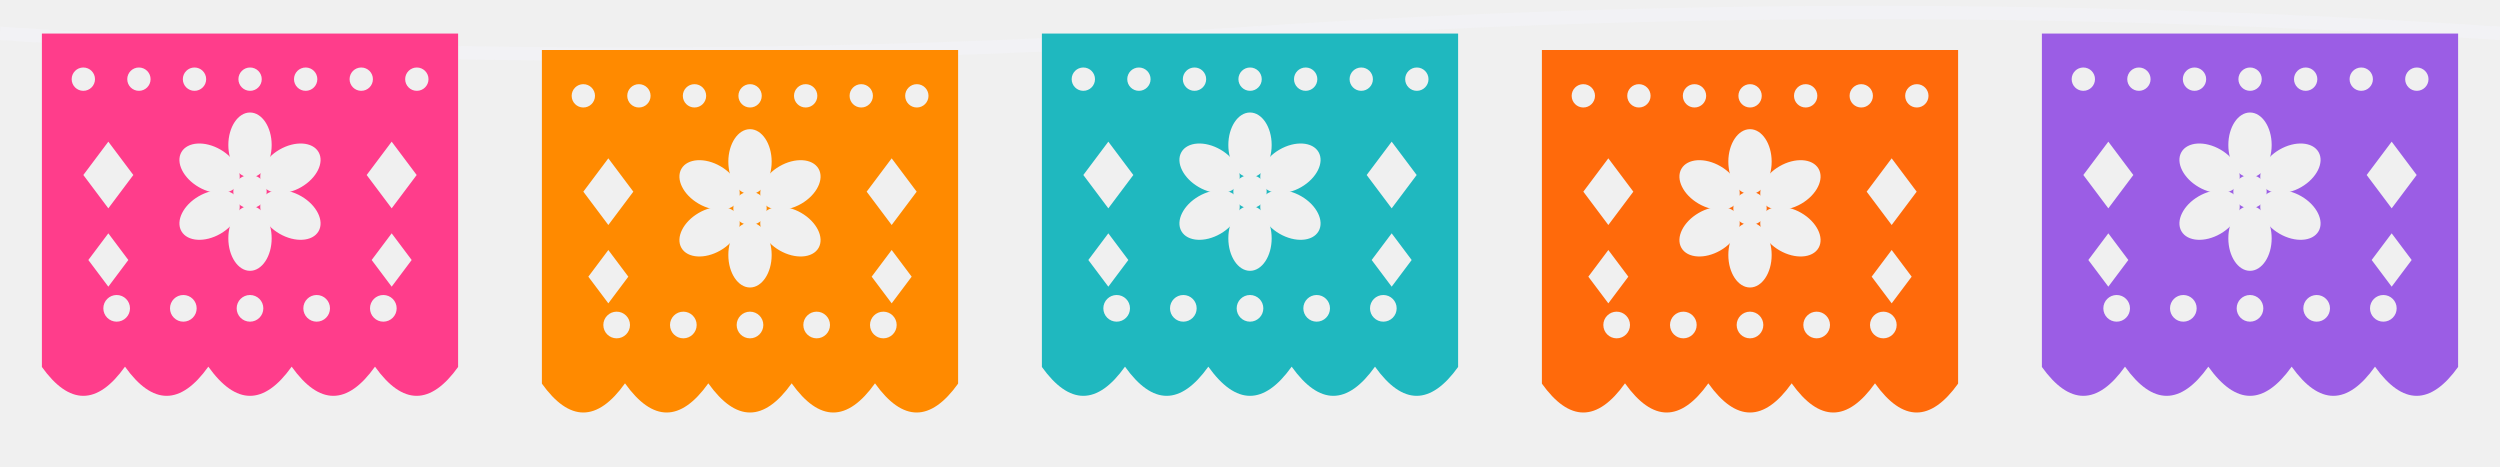
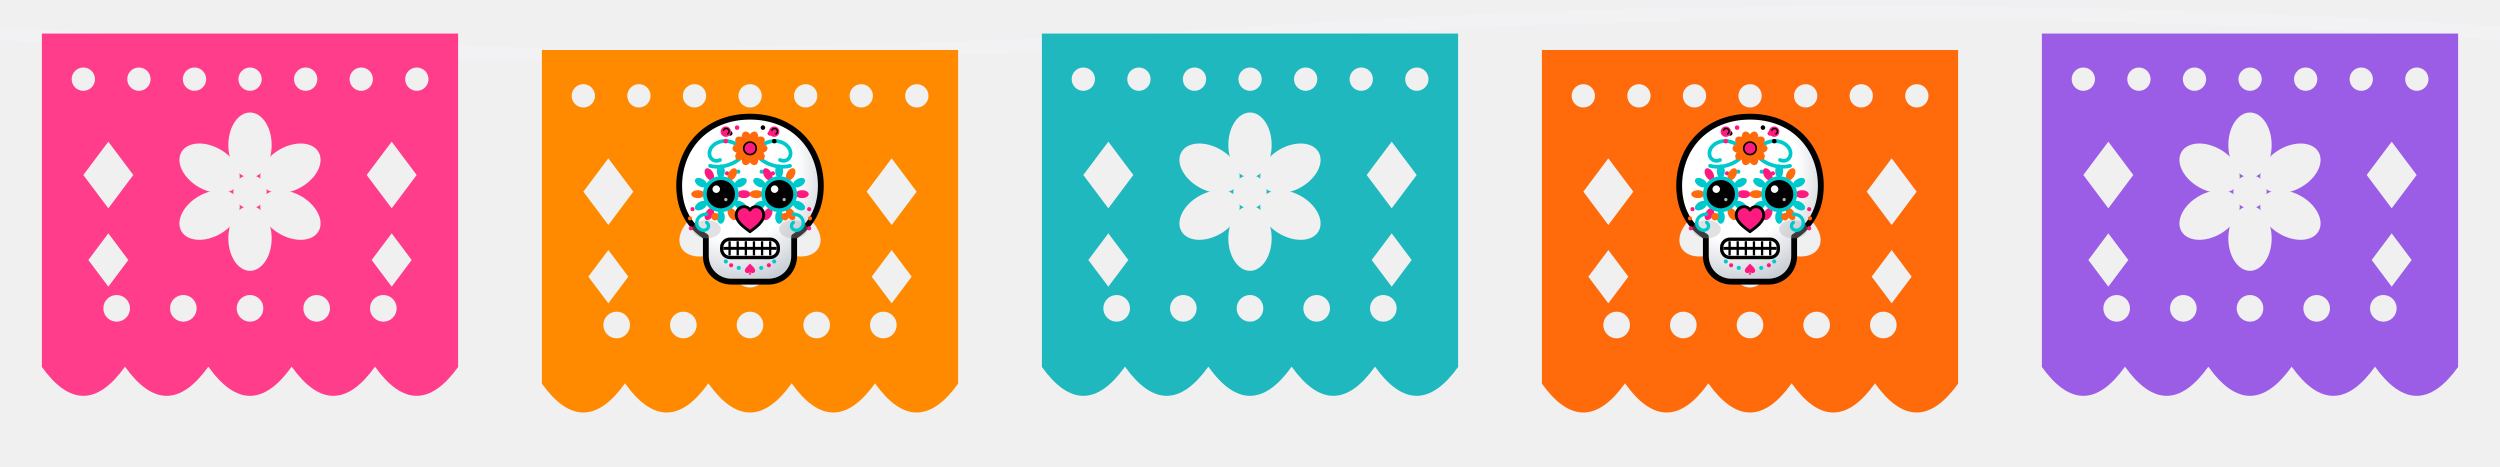
- <svg xmlns="http://www.w3.org/2000/svg" viewBox="0 0 300 56" width="300" height="56">
+ <svg xmlns="http://www.w3.org/2000/svg" xmlns:xlink="http://www.w3.org/1999/xlink" viewBox="0 0 300 56" width="300" height="56">
+   <defs data-cv="1">
+     <radialGradient id="cv-bone" cx="40%" cy="32%" r="70%">
+       <stop offset="0" stop-color="#fff" />
+       <stop offset=".62" stop-color="#fff" />
+       <stop offset="1" stop-color="#C9CED6" />
+     </radialGradient>
+     <symbol id="calavera" viewBox="0 0 40 44">
+       <path d="M20 2C9.6 2 3 9.4 3 18.6c0 5.8 2.6 9.8 6.4 12.2v4.6c0 3.6 2.8 6.2 6.2 6.2h8.8c3.4 0 6.2-2.6 6.2-6.2v-4.6c3.8-2.4 6.4-6.4 6.4-12.2C37 9.4 30.4 2 20 2Z" fill="url(#cv-bone)" stroke="#000" stroke-width="1.4" stroke-linejoin="round" />
+       <ellipse cx="9.6" cy="29" rx="3.4" ry="2.2" fill="#A7A9AC" opacity=".35" />
+       <ellipse cx="30.4" cy="29" rx="3.4" ry="2.2" fill="#A7A9AC" opacity=".35" />
+       <ellipse cx="13.4" cy="6.6" rx="5" ry="2.2" transform="rotate(-24 13.4 6.6)" fill="#fff" opacity=".85" />
+       <g fill="none" stroke="#00C9CD" stroke-width=".9" stroke-linecap="round">
+         <path d="M17.6 9.4C15.6 7.2 12 7.4 10.6 9.6C9.6 11.4 11 13.2 12.8 12.4" />
+         <path d="M 22.4 9.4 C 24.4 7.2 28 7.4 29.4 9.6 C 30.4 11.4 29 13.2 27.2 12.4" />
+         <path d="M17.4 12.2C15.4 13.8 12.6 14.4 10.4 13.8" />
+         <path d="M 22.6 12.2 C 24.6 13.8 27.4 14.4 29.6 13.8" />
+       </g>
+       <circle cx="14.17" cy="7.88" r="0.55" fill="#FF1A7F" />
+       <circle cx="15.25" cy="6.01" r="0.55" fill="#000" />
+       <circle cx="16.9" cy="4.63" r="0.55" fill="#FF1A7F" />
+       <circle cx="23.1" cy="4.63" r="0.55" fill="#000" />
+       <circle cx="24.75" cy="6.01" r="0.55" fill="#FF1A7F" />
+       <circle cx="25.83" cy="7.88" r="0.55" fill="#000" />
+       <circle cx="14.5" cy="15.6" r="0.5" fill="#FF1A7F" />
+       <circle cx="17.2" cy="15.2" r="0.5" fill="#00C9CD" />
+       <circle cx="22.8" cy="15.2" r="0.5" fill="#00C9CD" />
+       <circle cx="25.5" cy="15.6" r="0.5" fill="#FF1A7F" />
+       <ellipse cx="22.5" cy="9.6" rx="1.15" ry="1.7" transform="rotate(90 22.5 9.6)" fill="#FF6A0B" />
+       <ellipse cx="22.02" cy="11.07" rx="1.15" ry="1.7" transform="rotate(126 22.02 11.07)" fill="#FF6A0B" />
+       <ellipse cx="20.77" cy="11.98" rx="1.15" ry="1.7" transform="rotate(162 20.77 11.98)" fill="#FF6A0B" />
+       <ellipse cx="19.23" cy="11.98" rx="1.15" ry="1.7" transform="rotate(198 19.23 11.98)" fill="#FF6A0B" />
+       <ellipse cx="17.98" cy="11.07" rx="1.15" ry="1.7" transform="rotate(234 17.98 11.07)" fill="#FF6A0B" />
+       <ellipse cx="17.5" cy="9.6" rx="1.15" ry="1.7" transform="rotate(270 17.5 9.6)" fill="#FF6A0B" />
+       <ellipse cx="17.98" cy="8.13" rx="1.15" ry="1.7" transform="rotate(306 17.98 8.13)" fill="#FF6A0B" />
+       <ellipse cx="19.23" cy="7.22" rx="1.15" ry="1.7" transform="rotate(342 19.23 7.22)" fill="#FF6A0B" />
+       <ellipse cx="20.77" cy="7.22" rx="1.15" ry="1.7" transform="rotate(378 20.77 7.22)" fill="#FF6A0B" />
+       <ellipse cx="22.02" cy="8.13" rx="1.15" ry="1.7" transform="rotate(414 22.02 8.13)" fill="#FF6A0B" />
+       <circle cx="20" cy="9.6" r="1.5" fill="#FF1A7F" stroke="#000" stroke-width=".4" />
+       <circle cx="14.2" cy="5.6" r="1.25" fill="#FF1A7F" />
+       <path d="M13.6 5.4a.7.7 0 1 1 .9.8" fill="none" stroke="#000" stroke-width=".35" />
+       <circle cx="25.8" cy="5.6" r="1.25" fill="#FF1A7F" />
+       <path d="M25.2 5.4a.7.7 0 1 1 .9.8" fill="none" stroke="#000" stroke-width=".35" />
+       <ellipse cx="18.5" cy="20.6" rx="0.95" ry="1.6" transform="rotate(90 18.5 20.6)" fill="#FF1A7F" />
+       <ellipse cx="17.76" cy="23.35" rx="0.95" ry="1.6" transform="rotate(120 17.76 23.35)" fill="#00C9CD" />
+       <ellipse cx="15.75" cy="25.36" rx="0.95" ry="1.6" transform="rotate(150 15.75 25.36)" fill="#FF6A0B" />
+       <ellipse cx="13" cy="26.1" rx="0.95" ry="1.6" transform="rotate(180 13 26.1)" fill="#00C9CD" />
+       <ellipse cx="10.25" cy="25.36" rx="0.95" ry="1.6" transform="rotate(210 10.25 25.36)" fill="#FF1A7F" />
+       <ellipse cx="8.24" cy="23.35" rx="0.95" ry="1.6" transform="rotate(240 8.24 23.35)" fill="#00C9CD" />
+       <ellipse cx="7.5" cy="20.6" rx="0.95" ry="1.6" transform="rotate(270 7.5 20.6)" fill="#FF6A0B" />
+       <ellipse cx="8.24" cy="17.85" rx="0.95" ry="1.6" transform="rotate(300 8.24 17.85)" fill="#00C9CD" />
+       <ellipse cx="10.25" cy="15.84" rx="0.95" ry="1.6" transform="rotate(330 10.25 15.84)" fill="#FF1A7F" />
+       <ellipse cx="13" cy="15.1" rx="0.95" ry="1.6" transform="rotate(360 13 15.1)" fill="#00C9CD" />
+       <ellipse cx="15.75" cy="15.84" rx="0.95" ry="1.6" transform="rotate(390 15.75 15.84)" fill="#FF6A0B" />
+       <ellipse cx="17.76" cy="17.85" rx="0.95" ry="1.6" transform="rotate(420 17.76 17.85)" fill="#00C9CD" />
+       <circle cx="13" cy="20.6" r="4.3" fill="#00C9CD" />
+       <circle cx="13" cy="20.6" r="3.4" fill="#000" />
+       <circle cx="11.9" cy="19.4" r=".9" fill="#fff" />
+       <circle cx="14.2" cy="21.9" r=".4" fill="#fff" opacity=".7" />
+       <ellipse cx="32.5" cy="20.6" rx="0.95" ry="1.6" transform="rotate(90 32.5 20.6)" fill="#FF1A7F" />
+       <ellipse cx="31.76" cy="23.35" rx="0.95" ry="1.6" transform="rotate(120 31.76 23.35)" fill="#00C9CD" />
+       <ellipse cx="29.75" cy="25.36" rx="0.95" ry="1.6" transform="rotate(150 29.75 25.36)" fill="#FF6A0B" />
+       <ellipse cx="27" cy="26.1" rx="0.95" ry="1.6" transform="rotate(180 27 26.1)" fill="#00C9CD" />
+       <ellipse cx="24.25" cy="25.36" rx="0.95" ry="1.6" transform="rotate(210 24.25 25.36)" fill="#FF1A7F" />
+       <ellipse cx="22.24" cy="23.35" rx="0.95" ry="1.6" transform="rotate(240 22.24 23.35)" fill="#00C9CD" />
+       <ellipse cx="21.5" cy="20.6" rx="0.95" ry="1.6" transform="rotate(270 21.5 20.6)" fill="#FF6A0B" />
+       <ellipse cx="22.24" cy="17.85" rx="0.95" ry="1.6" transform="rotate(300 22.24 17.85)" fill="#00C9CD" />
+       <ellipse cx="24.25" cy="15.84" rx="0.95" ry="1.6" transform="rotate(330 24.25 15.84)" fill="#FF1A7F" />
+       <ellipse cx="27" cy="15.1" rx="0.95" ry="1.6" transform="rotate(360 27 15.1)" fill="#00C9CD" />
+       <ellipse cx="29.75" cy="15.84" rx="0.95" ry="1.6" transform="rotate(390 29.75 15.84)" fill="#FF6A0B" />
+       <ellipse cx="31.76" cy="17.85" rx="0.95" ry="1.6" transform="rotate(420 31.76 17.85)" fill="#00C9CD" />
+       <circle cx="27" cy="20.6" r="4.3" fill="#00C9CD" />
+       <circle cx="27" cy="20.6" r="3.4" fill="#000" />
+       <circle cx="25.9" cy="19.4" r=".9" fill="#fff" />
+       <circle cx="28.2" cy="21.9" r=".4" fill="#fff" opacity=".7" />
+       <path d="M20 29.6c-1.3-1-3.3-2.3-3.3-4 0-1.2.9-2 1.9-2 .6 0 1.1.3 1.4.8.3-.5.8-.8 1.4-.8 1 0 1.9.8 1.9 2 0 1.7-2 3-3.3 4Z" fill="#FF1A7F" stroke="#000" stroke-width=".7" stroke-linejoin="round" />
+       <g fill="none" stroke="#00C9CD" stroke-width=".8" stroke-linecap="round">
+         <path d="M9.6 25.4C7 25.4 6.4 28.4 8.4 29.2C9.8 29.6 10.6 28.2 9.6 27.4" />
+         <path d="M 30.4 25.4 C 33 25.4 33.6 28.4 31.6 29.2 C 30.2 29.6 29.4 28.2 30.4 27.4" />
+       </g>
+       <circle cx="6.2" cy="24.2" r="0.5" fill="#FF1A7F" />
+       <circle cx="5.6" cy="26.4" r="0.5" fill="#FF6A0B" />
+       <circle cx="5.8" cy="28.8" r="0.5" fill="#FF1A7F" />
+       <circle cx="34.2" cy="24.2" r="0.5" fill="#FF1A7F" />
+       <circle cx="34.4" cy="26.4" r="0.5" fill="#FF6A0B" />
+       <circle cx="34.2" cy="28.8" r="0.5" fill="#FF1A7F" />
+       <circle cx="11.6" cy="26" r=".9" fill="#FF6A0B" />
+       <circle cx="28.4" cy="26" r=".9" fill="#FF6A0B" />
+       <rect x="13.2" y="31.4" width="13.6" height="4.4" rx="2" fill="#fff" stroke="#000" stroke-width=".8" />
+       <path d="M13.6 33.6H26.4" stroke="#000" stroke-width=".7" />
+       <path d="M15.1 31.9v3.4" stroke="#000" stroke-width=".55" />
+       <path d="M17.05 31.9v3.4" stroke="#000" stroke-width=".55" />
+       <path d="M19 31.9v3.4" stroke="#000" stroke-width=".55" />
+       <path d="M20.95 31.9v3.4" stroke="#000" stroke-width=".55" />
+       <path d="M22.9 31.9v3.4" stroke="#000" stroke-width=".55" />
+       <path d="M24.85 31.9v3.4" stroke="#000" stroke-width=".55" />
+       <circle cx="25.8" cy="36.75" r="0.5" fill="#00C9CD" />
+       <circle cx="24.53" cy="37.66" r="0.5" fill="#FF1A7F" />
+       <circle cx="22.7" cy="38.3" r="0.5" fill="#00C9CD" />
+       <circle cx="17.3" cy="38.3" r="0.5" fill="#00C9CD" />
+       <circle cx="15.47" cy="37.66" r="0.5" fill="#FF1A7F" />
+       <circle cx="14.2" cy="36.75" r="0.5" fill="#00C9CD" />
+       <path transform="translate(20 37.2) scale(.62) translate(-20 -37.2)" d="M20 37.3c-1 1.1-2 1.8-2 2.7 0 .6.5 1 1 1 .4 0 .7-.2.9-.5l-.4 1.1h1l-.4-1.1c.2.3.5.5.9.5.5 0 1-.4 1-1 0-.9-1-1.6-2-2.7Z" fill="#FF1A7F" />
+     </symbol>
+   </defs>
  <defs>
    <mask id="cut" maskUnits="userSpaceOnUse" x="0" y="0" width="50" height="48">
      <rect x="0" y="0" width="50" height="46" fill="#fff" />
      <circle cx="5" cy="5.5" r="1.4" fill="#000" />
      <circle cx="11.67" cy="5.5" r="1.4" fill="#000" />
      <circle cx="18.34" cy="5.5" r="1.4" fill="#000" />
      <circle cx="25.01" cy="5.5" r="1.4" fill="#000" />
      <circle cx="31.68" cy="5.5" r="1.4" fill="#000" />
      <circle cx="38.35" cy="5.5" r="1.4" fill="#000" />
      <circle cx="45.02" cy="5.5" r="1.4" fill="#000" />
      <ellipse cx="25" cy="13.4" rx="2.6" ry="3.9" transform="rotate(0 25 13.4)" fill="#000" />
      <ellipse cx="29.85" cy="16.2" rx="2.6" ry="3.9" transform="rotate(60 29.85 16.2)" fill="#000" />
      <ellipse cx="29.85" cy="21.8" rx="2.6" ry="3.9" transform="rotate(120 29.85 21.8)" fill="#000" />
      <ellipse cx="25" cy="24.6" rx="2.6" ry="3.9" transform="rotate(180 25 24.6)" fill="#000" />
      <ellipse cx="20.15" cy="21.8" rx="2.6" ry="3.9" transform="rotate(240 20.15 21.8)" fill="#000" />
      <ellipse cx="20.15" cy="16.2" rx="2.6" ry="3.9" transform="rotate(300 20.15 16.2)" fill="#000" />
      <circle cx="25" cy="19" r="2" fill="#000" />
      <path d="M8 13l3 4-3 4-3-4z" fill="#000" />
      <path d="M8 24l2.4 3.2-2.4 3.2-2.4-3.2z" fill="#000" />
      <path d="M42 13l3 4-3 4-3-4z" fill="#000" />
      <path d="M42 24l2.4 3.2-2.4 3.2-2.4-3.2z" fill="#000" />
      <circle cx="9" cy="33" r="1.6" fill="#000" />
      <circle cx="17" cy="33" r="1.6" fill="#000" />
      <circle cx="25" cy="33" r="1.6" fill="#000" />
      <circle cx="33" cy="33" r="1.6" fill="#000" />
      <circle cx="41" cy="33" r="1.6" fill="#000" />
    </mask>
  </defs>
  <path d="M0 4Q75 9 150 4T300 4" fill="none" stroke="#f2f2f5" stroke-width="1.6" />
  <g transform="translate(5 4)">
    <path d="M0 0H50V40Q45 47 40 40Q35 47 30 40Q25 47 20 40Q15 47 10 40Q5 47 0 40Z" fill="#ff3d8b" mask="url(#cut)" />
  </g>
  <g transform="translate(65 6)">
    <path d="M0 0H50V40Q45 47 40 40Q35 47 30 40Q25 47 20 40Q15 47 10 40Q5 47 0 40Z" fill="#ff8a00" mask="url(#cut)" />
  </g>
  <g transform="translate(125 4)">
    <path d="M0 0H50V40Q45 47 40 40Q35 47 30 40Q25 47 20 40Q15 47 10 40Q5 47 0 40Z" fill="#1fb8bf" mask="url(#cut)" />
  </g>
  <g transform="translate(185 6)">
    <path d="M0 0H50V40Q45 47 40 40Q35 47 30 40Q25 47 20 40Q15 47 10 40Q5 47 0 40Z" fill="#ff6a0b" mask="url(#cut)" />
  </g>
  <g transform="translate(245 4)">
    <path d="M0 0H50V40Q45 47 40 40Q35 47 30 40Q25 47 20 40Q15 47 10 40Q5 47 0 40Z" fill="#9b5de5" mask="url(#cut)" />
  </g>
+   <use data-cv="1" href="#calavera" xlink:href="#calavera" x="80" y="13" width="20" height="22" />
+   <use data-cv="1" href="#calavera" xlink:href="#calavera" x="200" y="13" width="20" height="22" />
</svg>
